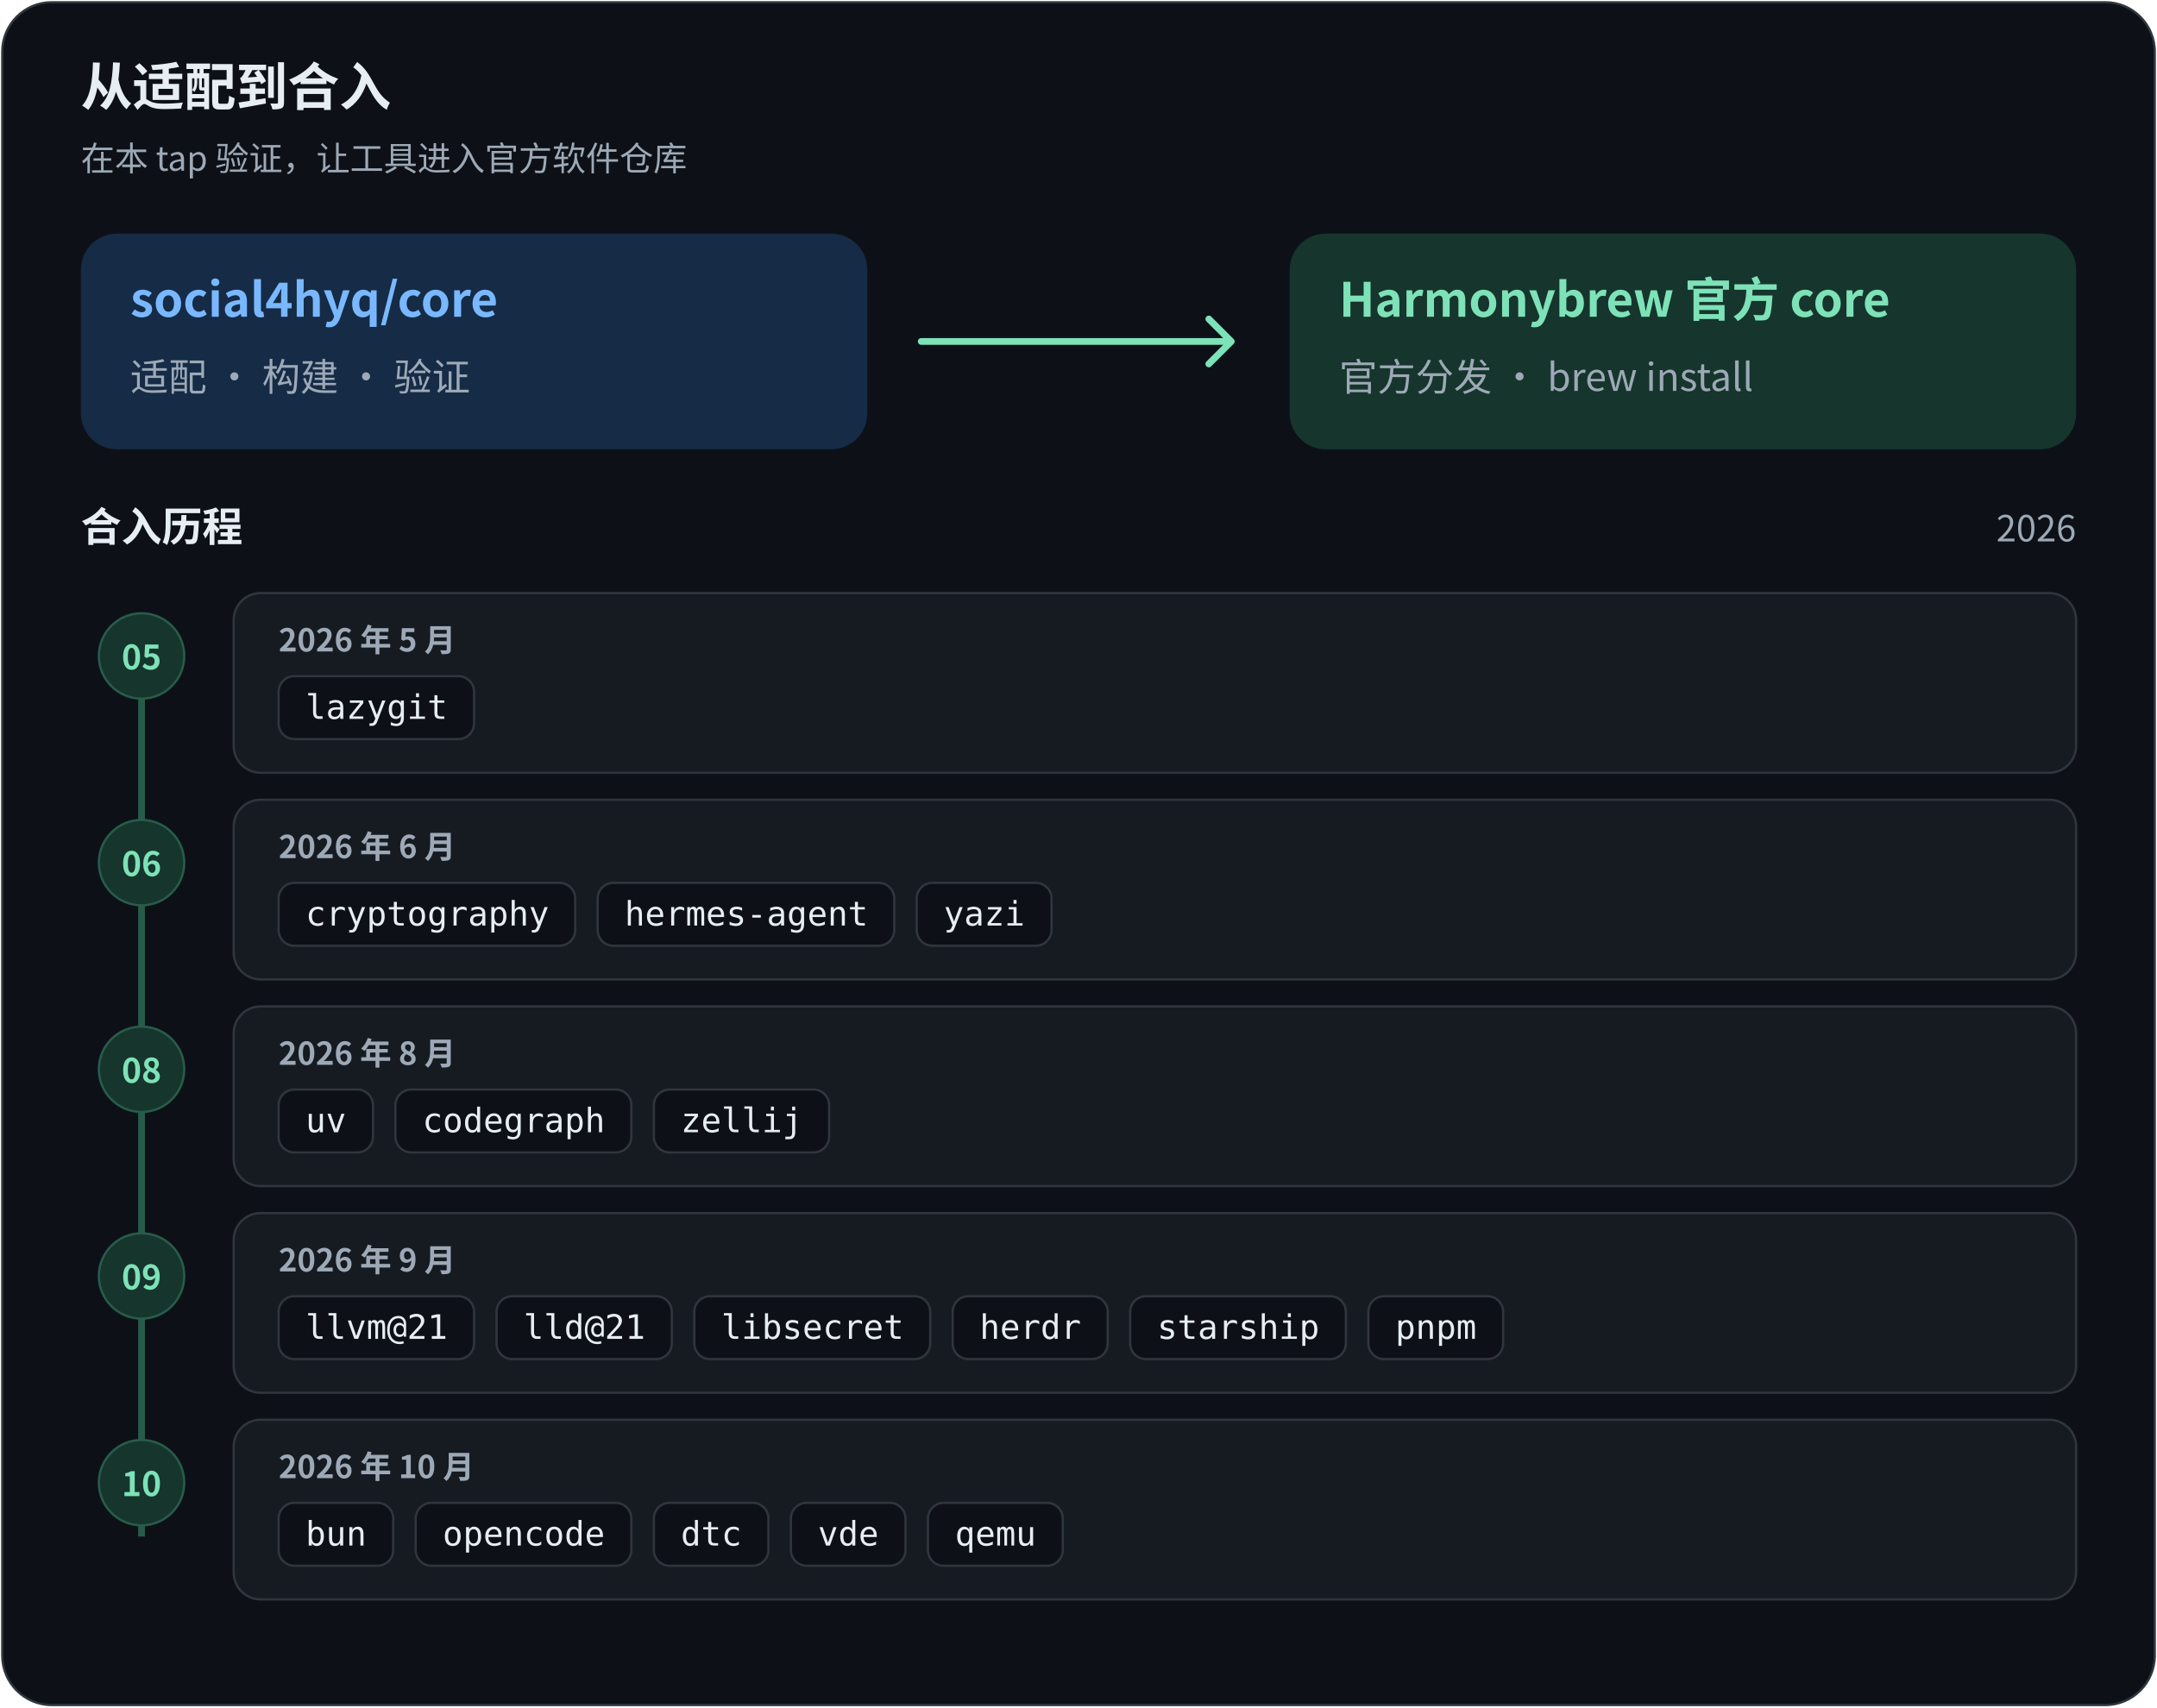
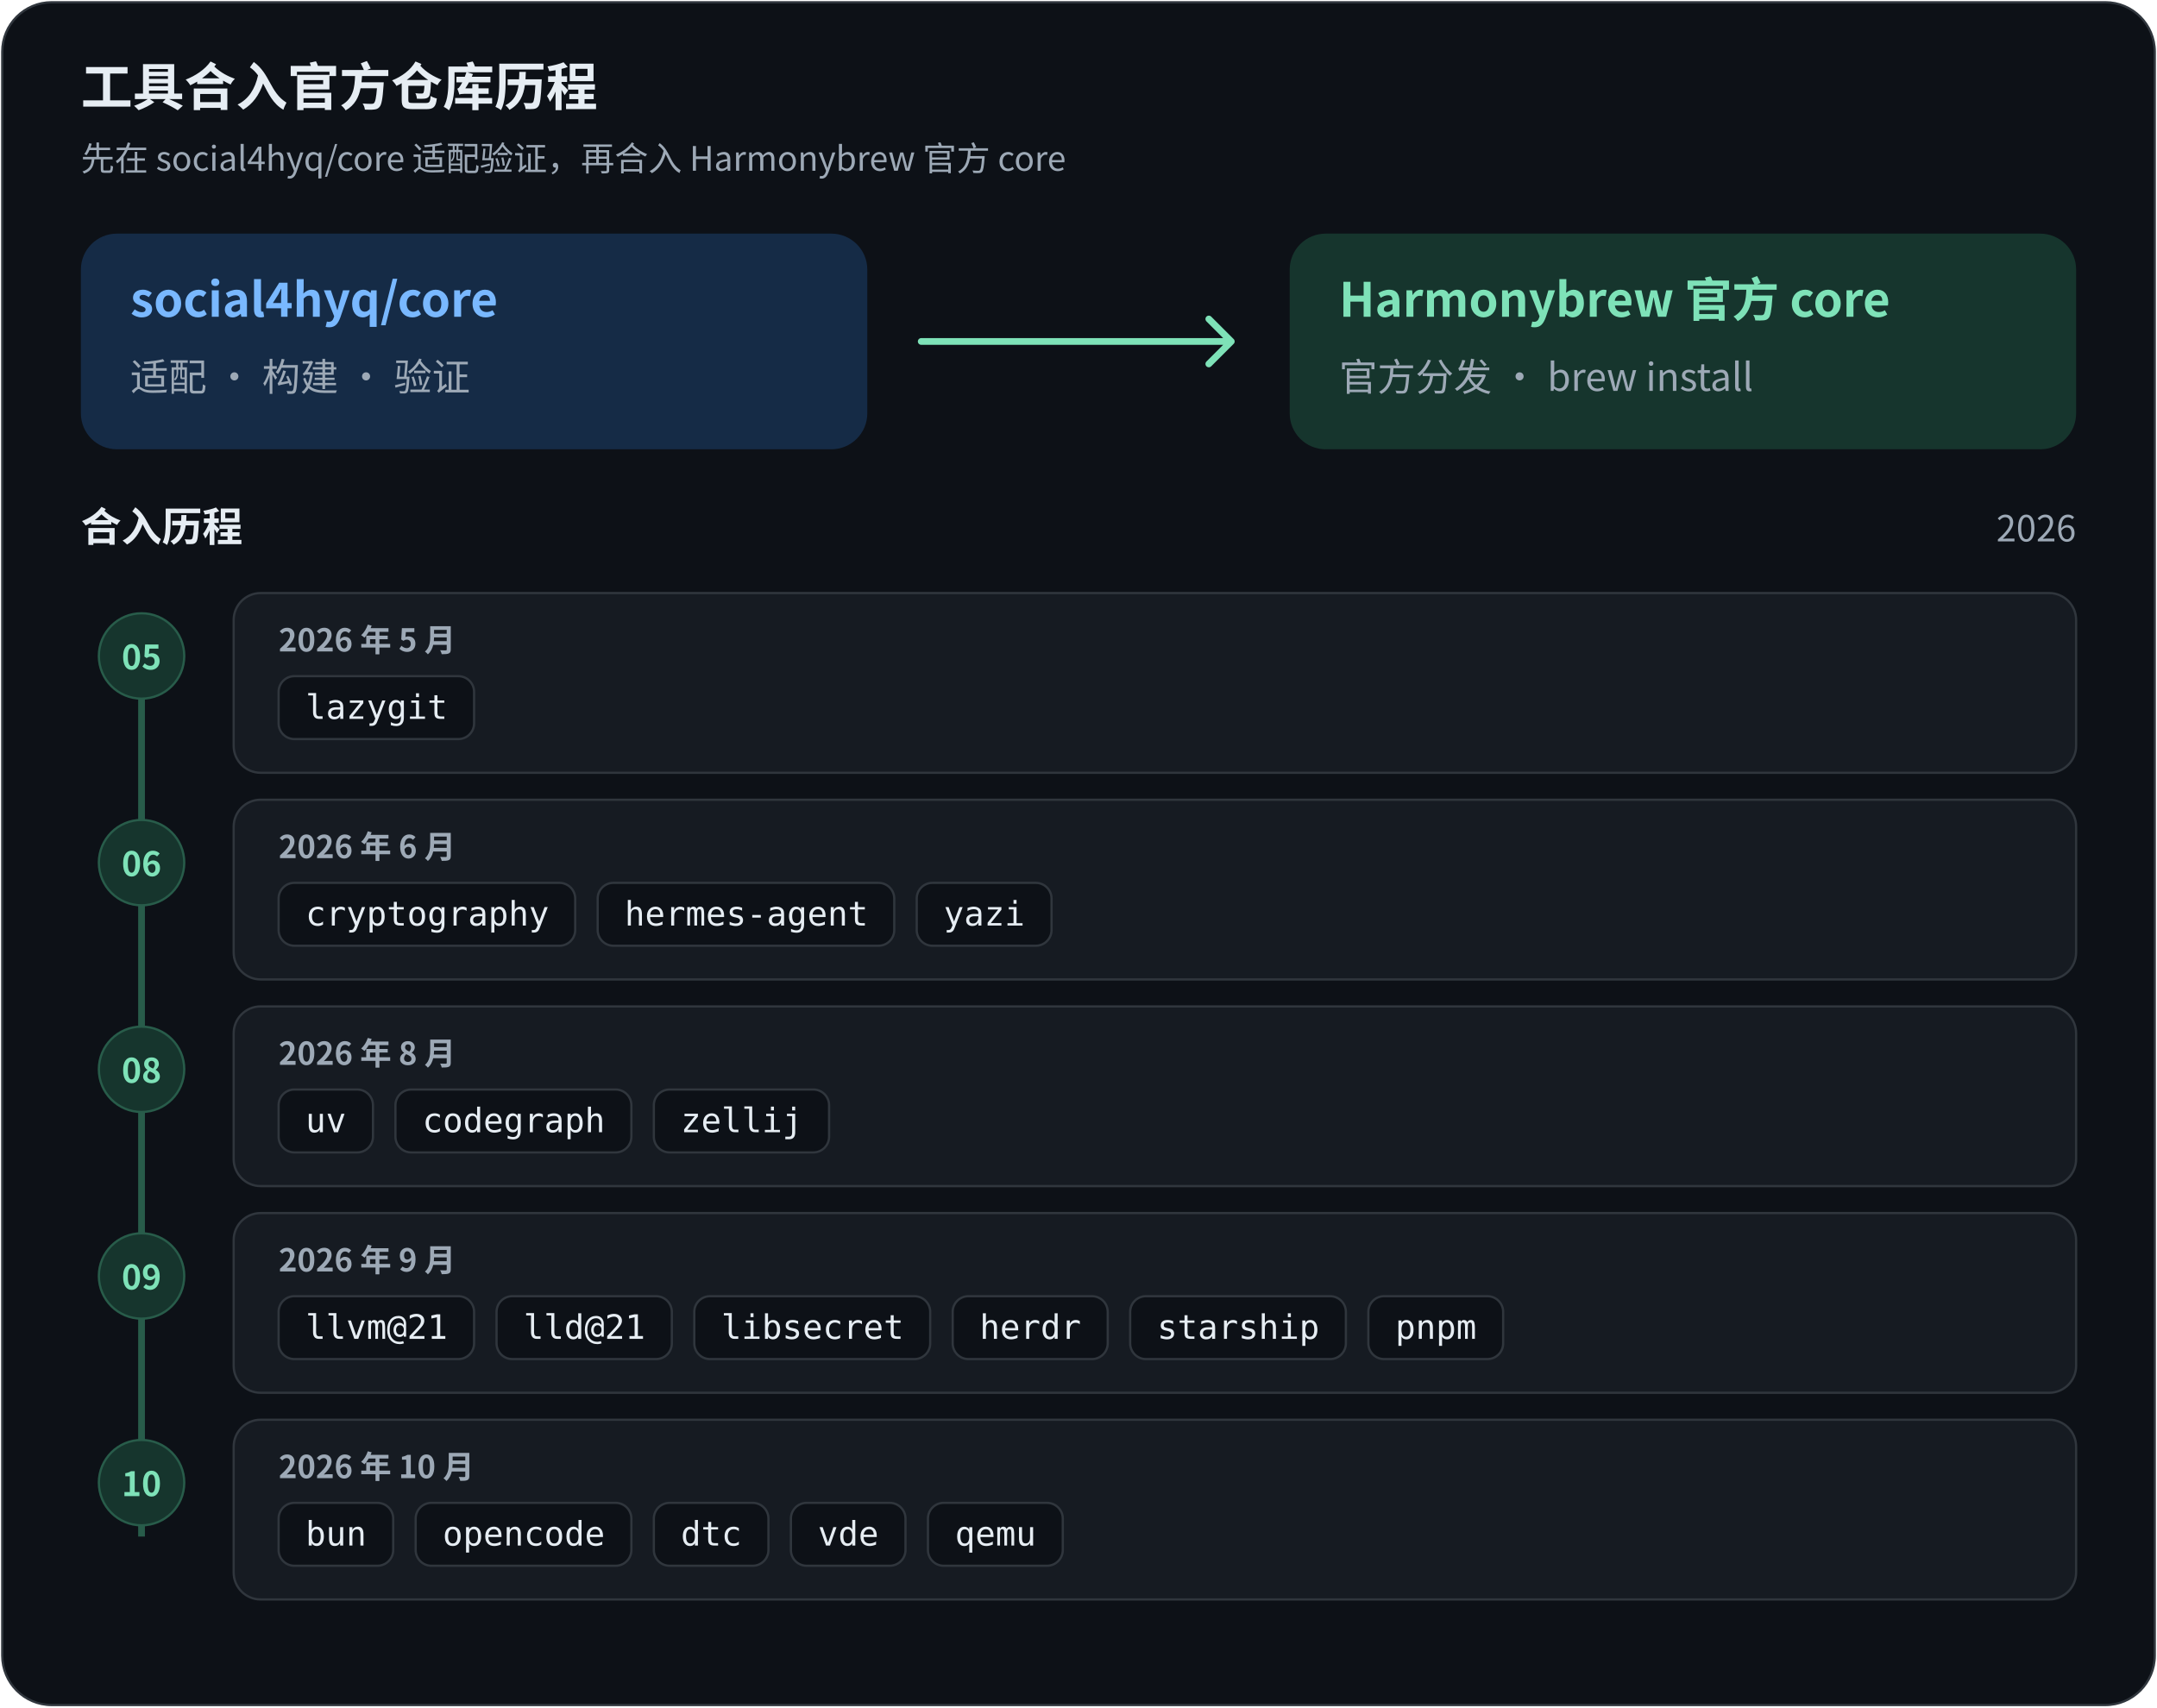
<svg xmlns="http://www.w3.org/2000/svg" width="960" height="760" viewBox="0 0 960 760" role="img" aria-labelledby="title desc">
  <g font-family="-apple-system, BlinkMacSystemFont, 'Segoe UI', 'Noto Sans CJK SC', 'Microsoft YaHei', sans-serif">
    <rect x="1" y="1" width="958" height="758" rx="22" fill="#0d1117" stroke="#30363d" />
-     <text x="36" y="47" font-size="23" fill="#e6edf3" font-weight="700">从适配到合入</text>
-     <text x="36" y="76" font-size="15" fill="#9da9b6" font-weight="400">在本 tap 验证，让工具进入官方软件仓库</text>
+     <text x="36" y="47" font-size="23" fill="#e6edf3" font-weight="700">工具合入官方仓库历程</text>
+     <text x="36" y="76" font-size="15" fill="#9da9b6" font-weight="400">先在 social4hyq/core 适配验证，再合入 Harmonybrew 官方 core</text>
    <rect x="36" y="104" width="350" height="96" rx="16" fill="#152b46" />
    <rect x="574" y="104" width="350" height="96" rx="16" fill="#16352d" />
    <text x="58" y="141" font-size="21" fill="#79b8ff" font-weight="700">social4hyq/core</text>
    <text x="58" y="174" font-size="17" fill="#9da9b6" font-weight="400">适配 · 构建 · 验证</text>
    <text x="596" y="141" font-size="21" fill="#7ee2b8" font-weight="700">Harmonybrew 官方 core</text>
    <text x="596" y="174" font-size="17" fill="#9da9b6" font-weight="400">官方分发 · brew install</text>
    <path d="M410 152 H548 M538 142 L548 152 L538 162" fill="none" stroke="#7ee2b8" stroke-width="3" stroke-linecap="round" stroke-linejoin="round" />
    <text x="36" y="241" font-size="18" fill="#e6edf3" font-weight="700">合入历程</text>
    <text x="924" y="241" text-anchor="end" font-size="16" fill="#9da9b6" font-weight="400">2026</text>
    <path d="M63 291 V684" stroke="#285c4a" stroke-width="3" />
    <circle cx="63" cy="292" r="19" fill="#16352d" stroke="#285c4a" />
    <text x="63" y="298" text-anchor="middle" font-size="15" fill="#7ee2b8" font-weight="700">05</text>
    <rect x="104" y="264" width="820" height="80" rx="12" fill="#161b22" stroke="#30363d" />
    <text x="124" y="290" font-size="14" fill="#9da9b6" font-weight="600">2026 年 5 月</text>
    <rect x="124" y="301" width="87" height="28" rx="7" fill="#0d1117" stroke="#30363d" />
    <text x="136" y="320" font-family="ui-monospace, 'SFMono-Regular', Consolas, monospace" font-size="15" fill="#e6edf3">lazygit</text>
    <circle cx="63" cy="384" r="19" fill="#16352d" stroke="#285c4a" />
    <text x="63" y="390" text-anchor="middle" font-size="15" fill="#7ee2b8" font-weight="700">06</text>
    <rect x="104" y="356" width="820" height="80" rx="12" fill="#161b22" stroke="#30363d" />
    <text x="124" y="382" font-size="14" fill="#9da9b6" font-weight="600">2026 年 6 月</text>
    <rect x="124" y="393" width="132" height="28" rx="7" fill="#0d1117" stroke="#30363d" />
    <text x="136" y="412" font-family="ui-monospace, 'SFMono-Regular', Consolas, monospace" font-size="15" fill="#e6edf3">cryptography</text>
    <rect x="266" y="393" width="132" height="28" rx="7" fill="#0d1117" stroke="#30363d" />
    <text x="278" y="412" font-family="ui-monospace, 'SFMono-Regular', Consolas, monospace" font-size="15" fill="#e6edf3">hermes-agent</text>
    <rect x="408" y="393" width="60" height="28" rx="7" fill="#0d1117" stroke="#30363d" />
    <text x="420" y="412" font-family="ui-monospace, 'SFMono-Regular', Consolas, monospace" font-size="15" fill="#e6edf3">yazi</text>
    <circle cx="63" cy="476" r="19" fill="#16352d" stroke="#285c4a" />
    <text x="63" y="482" text-anchor="middle" font-size="15" fill="#7ee2b8" font-weight="700">08</text>
    <rect x="104" y="448" width="820" height="80" rx="12" fill="#161b22" stroke="#30363d" />
    <text x="124" y="474" font-size="14" fill="#9da9b6" font-weight="600">2026 年 8 月</text>
    <rect x="124" y="485" width="42" height="28" rx="7" fill="#0d1117" stroke="#30363d" />
    <text x="136" y="504" font-family="ui-monospace, 'SFMono-Regular', Consolas, monospace" font-size="15" fill="#e6edf3">uv</text>
    <rect x="176" y="485" width="105" height="28" rx="7" fill="#0d1117" stroke="#30363d" />
    <text x="188" y="504" font-family="ui-monospace, 'SFMono-Regular', Consolas, monospace" font-size="15" fill="#e6edf3">codegraph</text>
    <rect x="291" y="485" width="78" height="28" rx="7" fill="#0d1117" stroke="#30363d" />
    <text x="303" y="504" font-family="ui-monospace, 'SFMono-Regular', Consolas, monospace" font-size="15" fill="#e6edf3">zellij</text>
    <circle cx="63" cy="568" r="19" fill="#16352d" stroke="#285c4a" />
    <text x="63" y="574" text-anchor="middle" font-size="15" fill="#7ee2b8" font-weight="700">09</text>
    <rect x="104" y="540" width="820" height="80" rx="12" fill="#161b22" stroke="#30363d" />
    <text x="124" y="566" font-size="14" fill="#9da9b6" font-weight="600">2026 年 9 月</text>
    <rect x="124" y="577" width="87" height="28" rx="7" fill="#0d1117" stroke="#30363d" />
    <text x="136" y="596" font-family="ui-monospace, 'SFMono-Regular', Consolas, monospace" font-size="15" fill="#e6edf3">llvm@21</text>
    <rect x="221" y="577" width="78" height="28" rx="7" fill="#0d1117" stroke="#30363d" />
    <text x="233" y="596" font-family="ui-monospace, 'SFMono-Regular', Consolas, monospace" font-size="15" fill="#e6edf3">lld@21</text>
    <rect x="309" y="577" width="105" height="28" rx="7" fill="#0d1117" stroke="#30363d" />
    <text x="321" y="596" font-family="ui-monospace, 'SFMono-Regular', Consolas, monospace" font-size="15" fill="#e6edf3">libsecret</text>
    <rect x="424" y="577" width="69" height="28" rx="7" fill="#0d1117" stroke="#30363d" />
    <text x="436" y="596" font-family="ui-monospace, 'SFMono-Regular', Consolas, monospace" font-size="15" fill="#e6edf3">herdr</text>
    <rect x="503" y="577" width="96" height="28" rx="7" fill="#0d1117" stroke="#30363d" />
    <text x="515" y="596" font-family="ui-monospace, 'SFMono-Regular', Consolas, monospace" font-size="15" fill="#e6edf3">starship</text>
    <rect x="609" y="577" width="60" height="28" rx="7" fill="#0d1117" stroke="#30363d" />
    <text x="621" y="596" font-family="ui-monospace, 'SFMono-Regular', Consolas, monospace" font-size="15" fill="#e6edf3">pnpm</text>
    <circle cx="63" cy="660" r="19" fill="#16352d" stroke="#285c4a" />
    <text x="63" y="666" text-anchor="middle" font-size="15" fill="#7ee2b8" font-weight="700">10</text>
    <rect x="104" y="632" width="820" height="80" rx="12" fill="#161b22" stroke="#30363d" />
    <text x="124" y="658" font-size="14" fill="#9da9b6" font-weight="600">2026 年 10 月</text>
    <rect x="124" y="669" width="51" height="28" rx="7" fill="#0d1117" stroke="#30363d" />
    <text x="136" y="688" font-family="ui-monospace, 'SFMono-Regular', Consolas, monospace" font-size="15" fill="#e6edf3">bun</text>
    <rect x="185" y="669" width="96" height="28" rx="7" fill="#0d1117" stroke="#30363d" />
    <text x="197" y="688" font-family="ui-monospace, 'SFMono-Regular', Consolas, monospace" font-size="15" fill="#e6edf3">opencode</text>
    <rect x="291" y="669" width="51" height="28" rx="7" fill="#0d1117" stroke="#30363d" />
    <text x="303" y="688" font-family="ui-monospace, 'SFMono-Regular', Consolas, monospace" font-size="15" fill="#e6edf3">dtc</text>
    <rect x="352" y="669" width="51" height="28" rx="7" fill="#0d1117" stroke="#30363d" />
    <text x="364" y="688" font-family="ui-monospace, 'SFMono-Regular', Consolas, monospace" font-size="15" fill="#e6edf3">vde</text>
    <rect x="413" y="669" width="60" height="28" rx="7" fill="#0d1117" stroke="#30363d" />
    <text x="425" y="688" font-family="ui-monospace, 'SFMono-Regular', Consolas, monospace" font-size="15" fill="#e6edf3">qemu</text>
  </g>
</svg>
